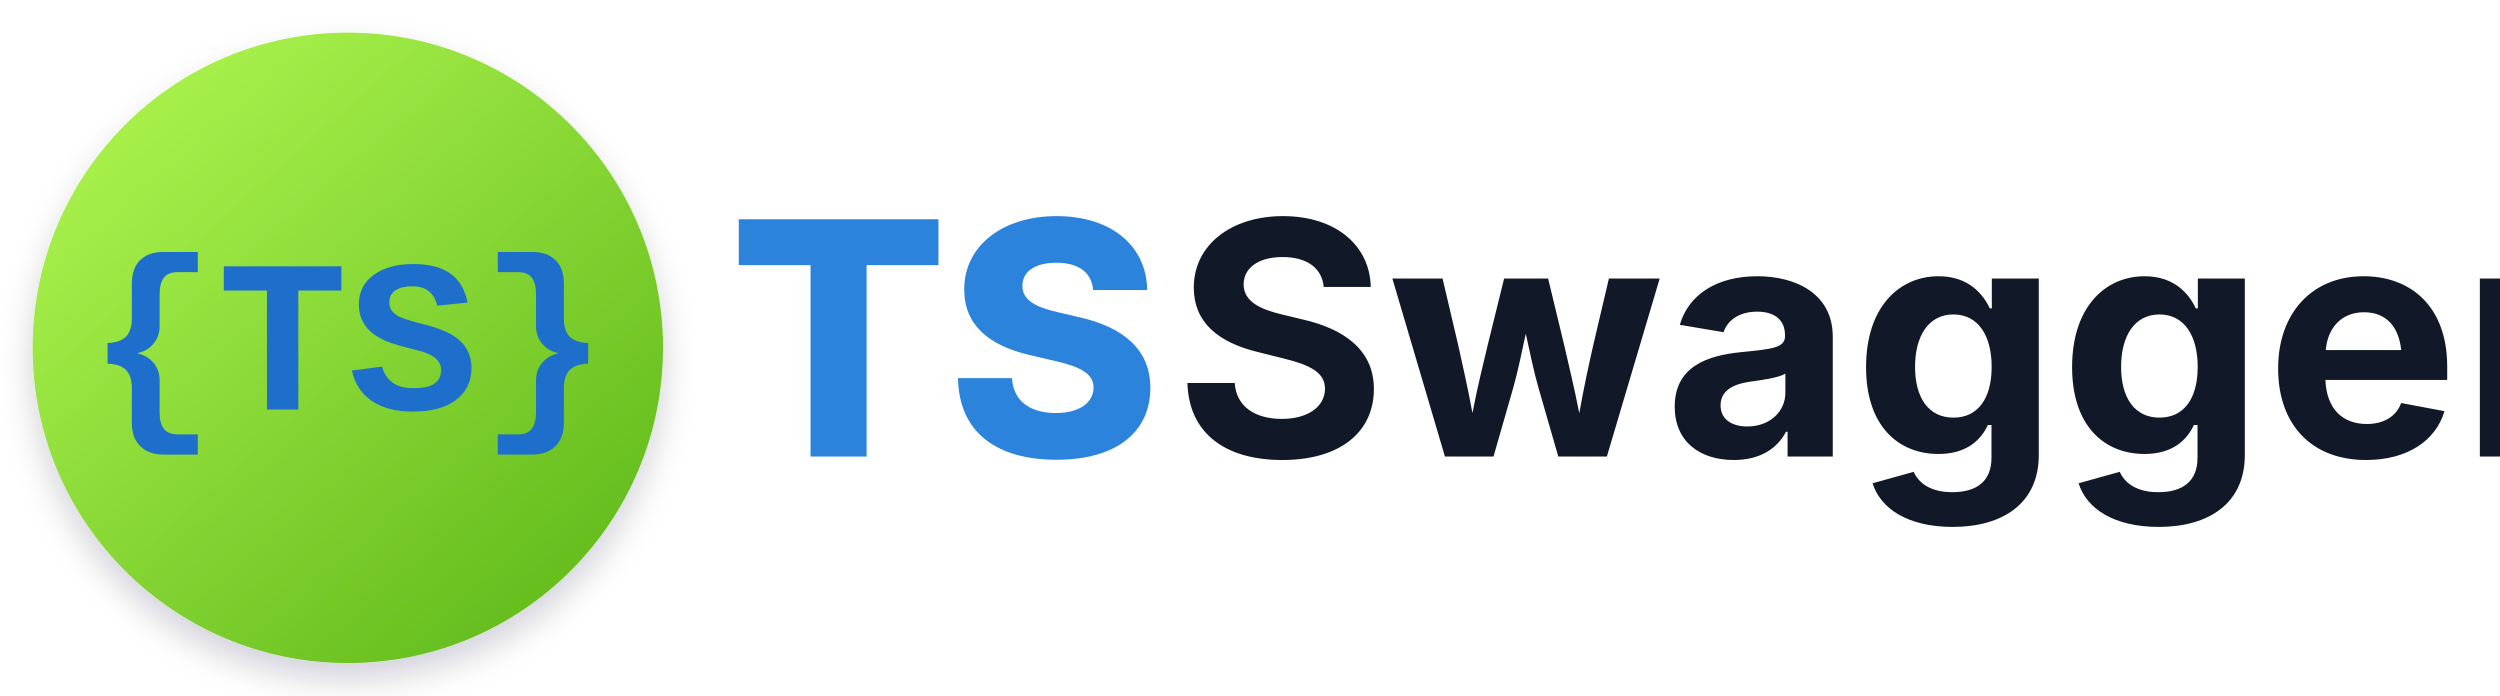
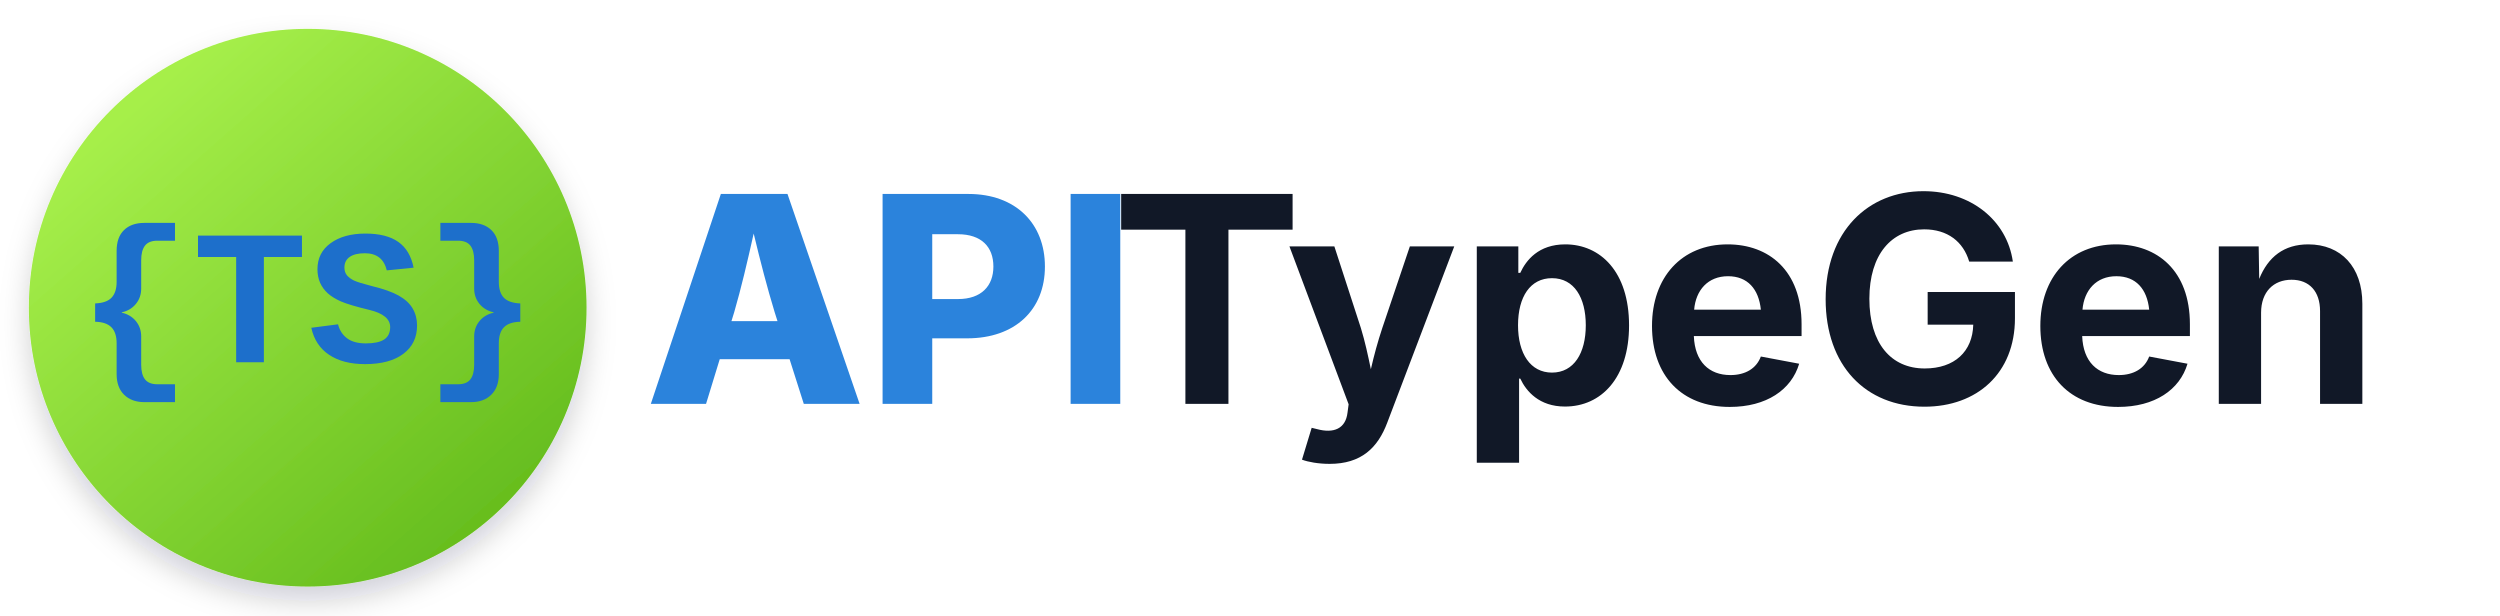
- <svg xmlns="http://www.w3.org/2000/svg" width="460" height="128" viewBox="0 0 460 128" role="img" aria-label="TS Swagger logo with text">
+ <svg xmlns="http://www.w3.org/2000/svg" width="520" height="128" viewBox="0 0 520 128" role="img" aria-label="APITypeGen logo with text">
  <defs>
    <linearGradient id="swaggerCircleText" x1="28" y1="22" x2="102" y2="106" gradientUnits="userSpaceOnUse">
      <stop offset="0" stop-color="#a6ef4a" />
      <stop offset="1" stop-color="#67be1f" />
    </linearGradient>
    <filter id="shadowText" x="-30%" y="-30%" width="160%" height="160%">
      <feDropShadow dx="0" dy="3" stdDeviation="3" flood-color="#0b1728" flood-opacity="0.18" />
    </filter>
  </defs>
  <g transform="translate(0 0)">
    <g filter="url(#shadowText)">
      <circle cx="64" cy="64" r="58" fill="url(#swaggerCircleText)" />
    </g>
    <text x="64" y="64" text-anchor="middle" dominant-baseline="middle" font-size="40" font-family="'JetBrains Mono', 'SFMono-Regular', Menlo, Monaco, Consolas, 'Courier New', monospace" font-weight="800" fill="#1d6fcb">{TS}</text>
  </g>
-   <text x="134" y="84" font-size="60" font-family="Segoe UI, Inter, Helvetica, Arial, sans-serif" font-weight="800" fill="#2b83dc">TS</text>
-   <text x="216" y="84" font-size="60" font-family="Segoe UI, Inter, Helvetica, Arial, sans-serif" font-weight="700" fill="#111827">Swagger</text>
+   <text x="134" y="84" font-size="60" font-family="Segoe UI, Inter, Helvetica, Arial, sans-serif" font-weight="800" fill="#2b83dc">API</text>
+   <text x="231" y="84" font-size="60" font-family="Segoe UI, Inter, Helvetica, Arial, sans-serif" font-weight="700" fill="#111827">TypeGen</text>
</svg>
